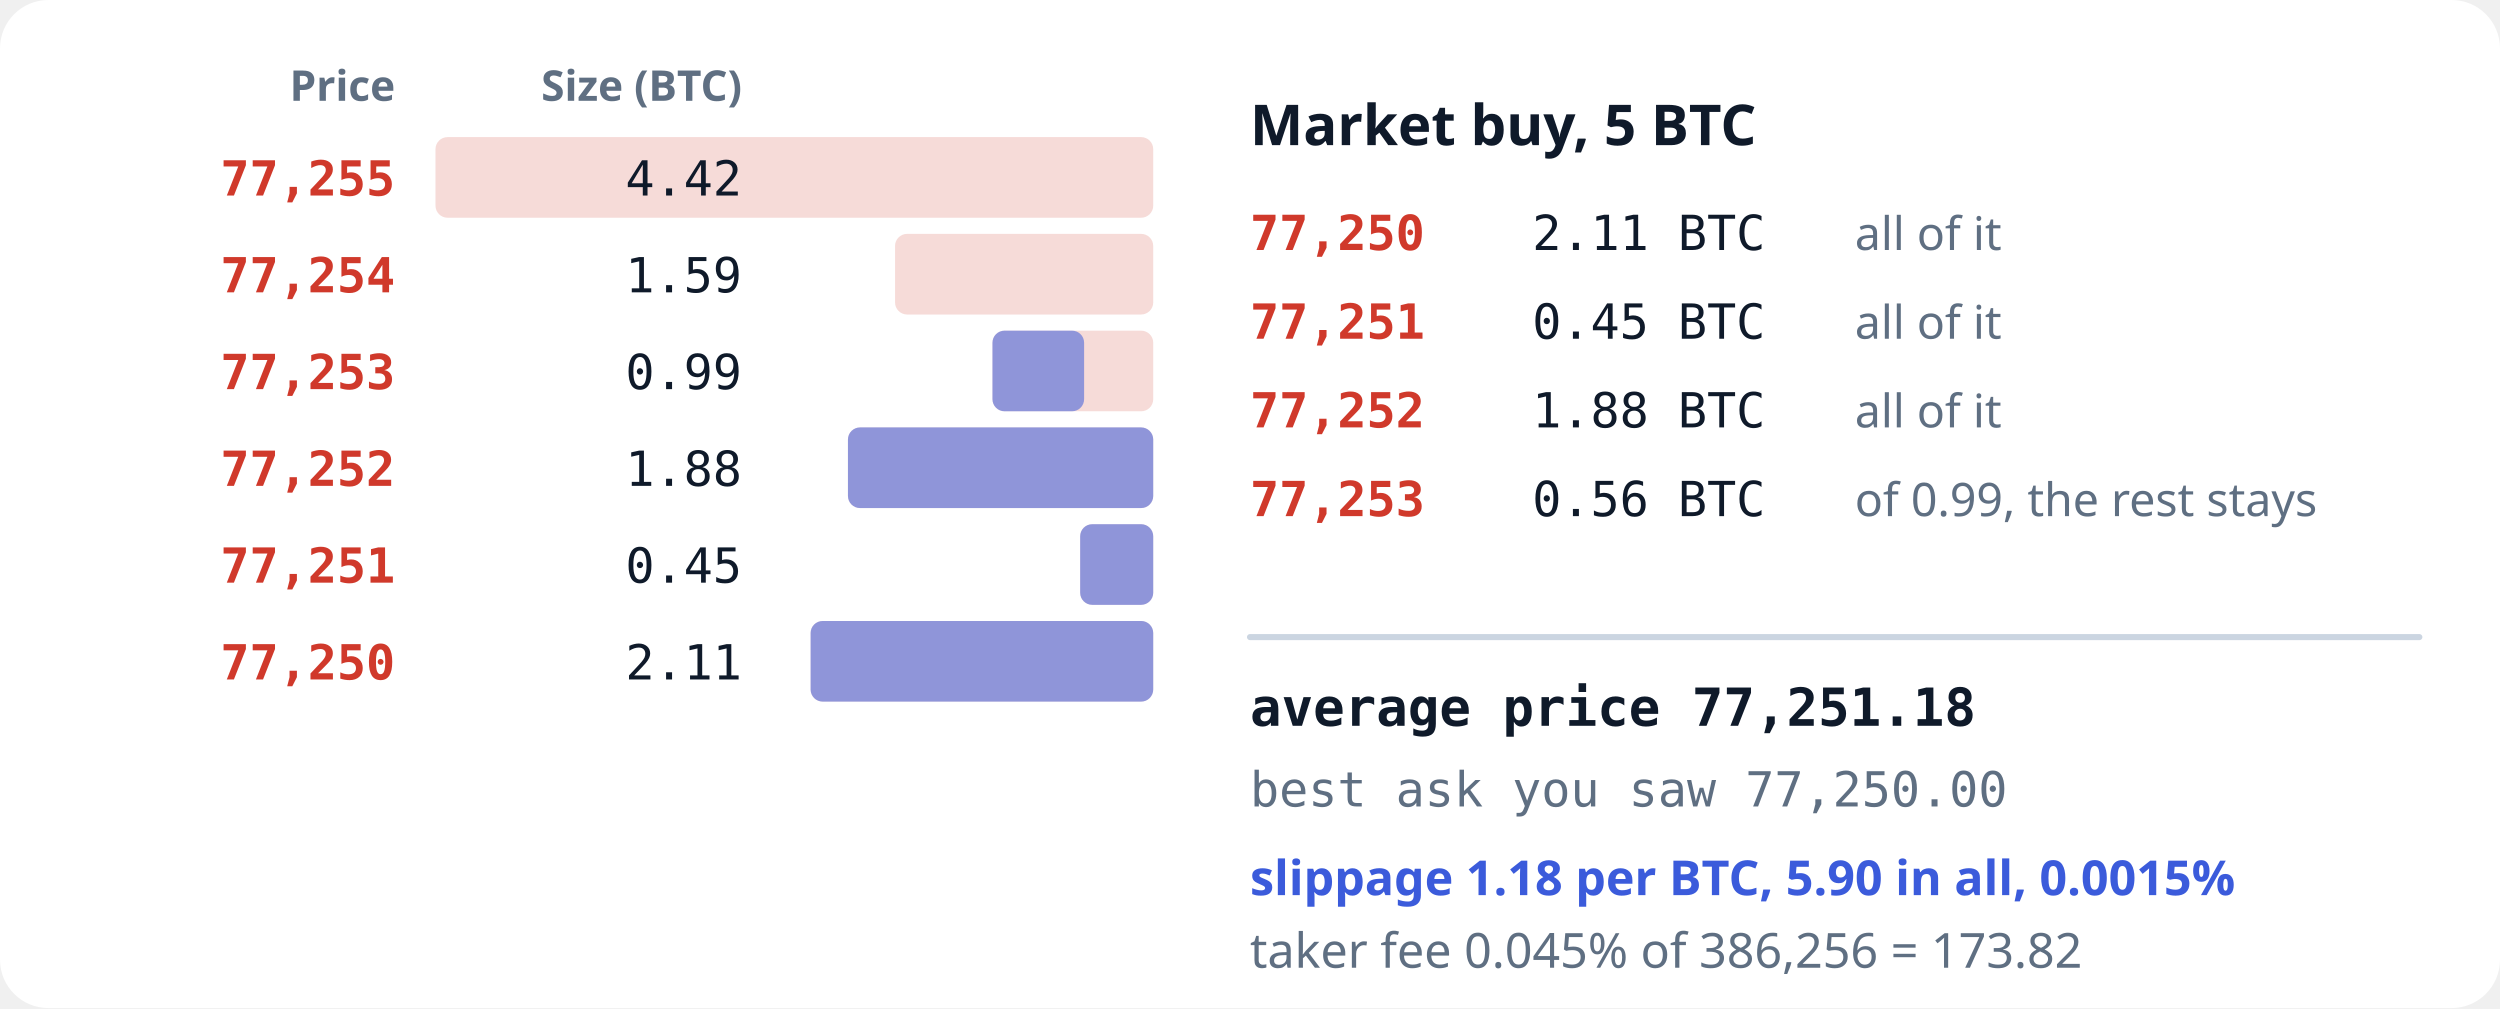
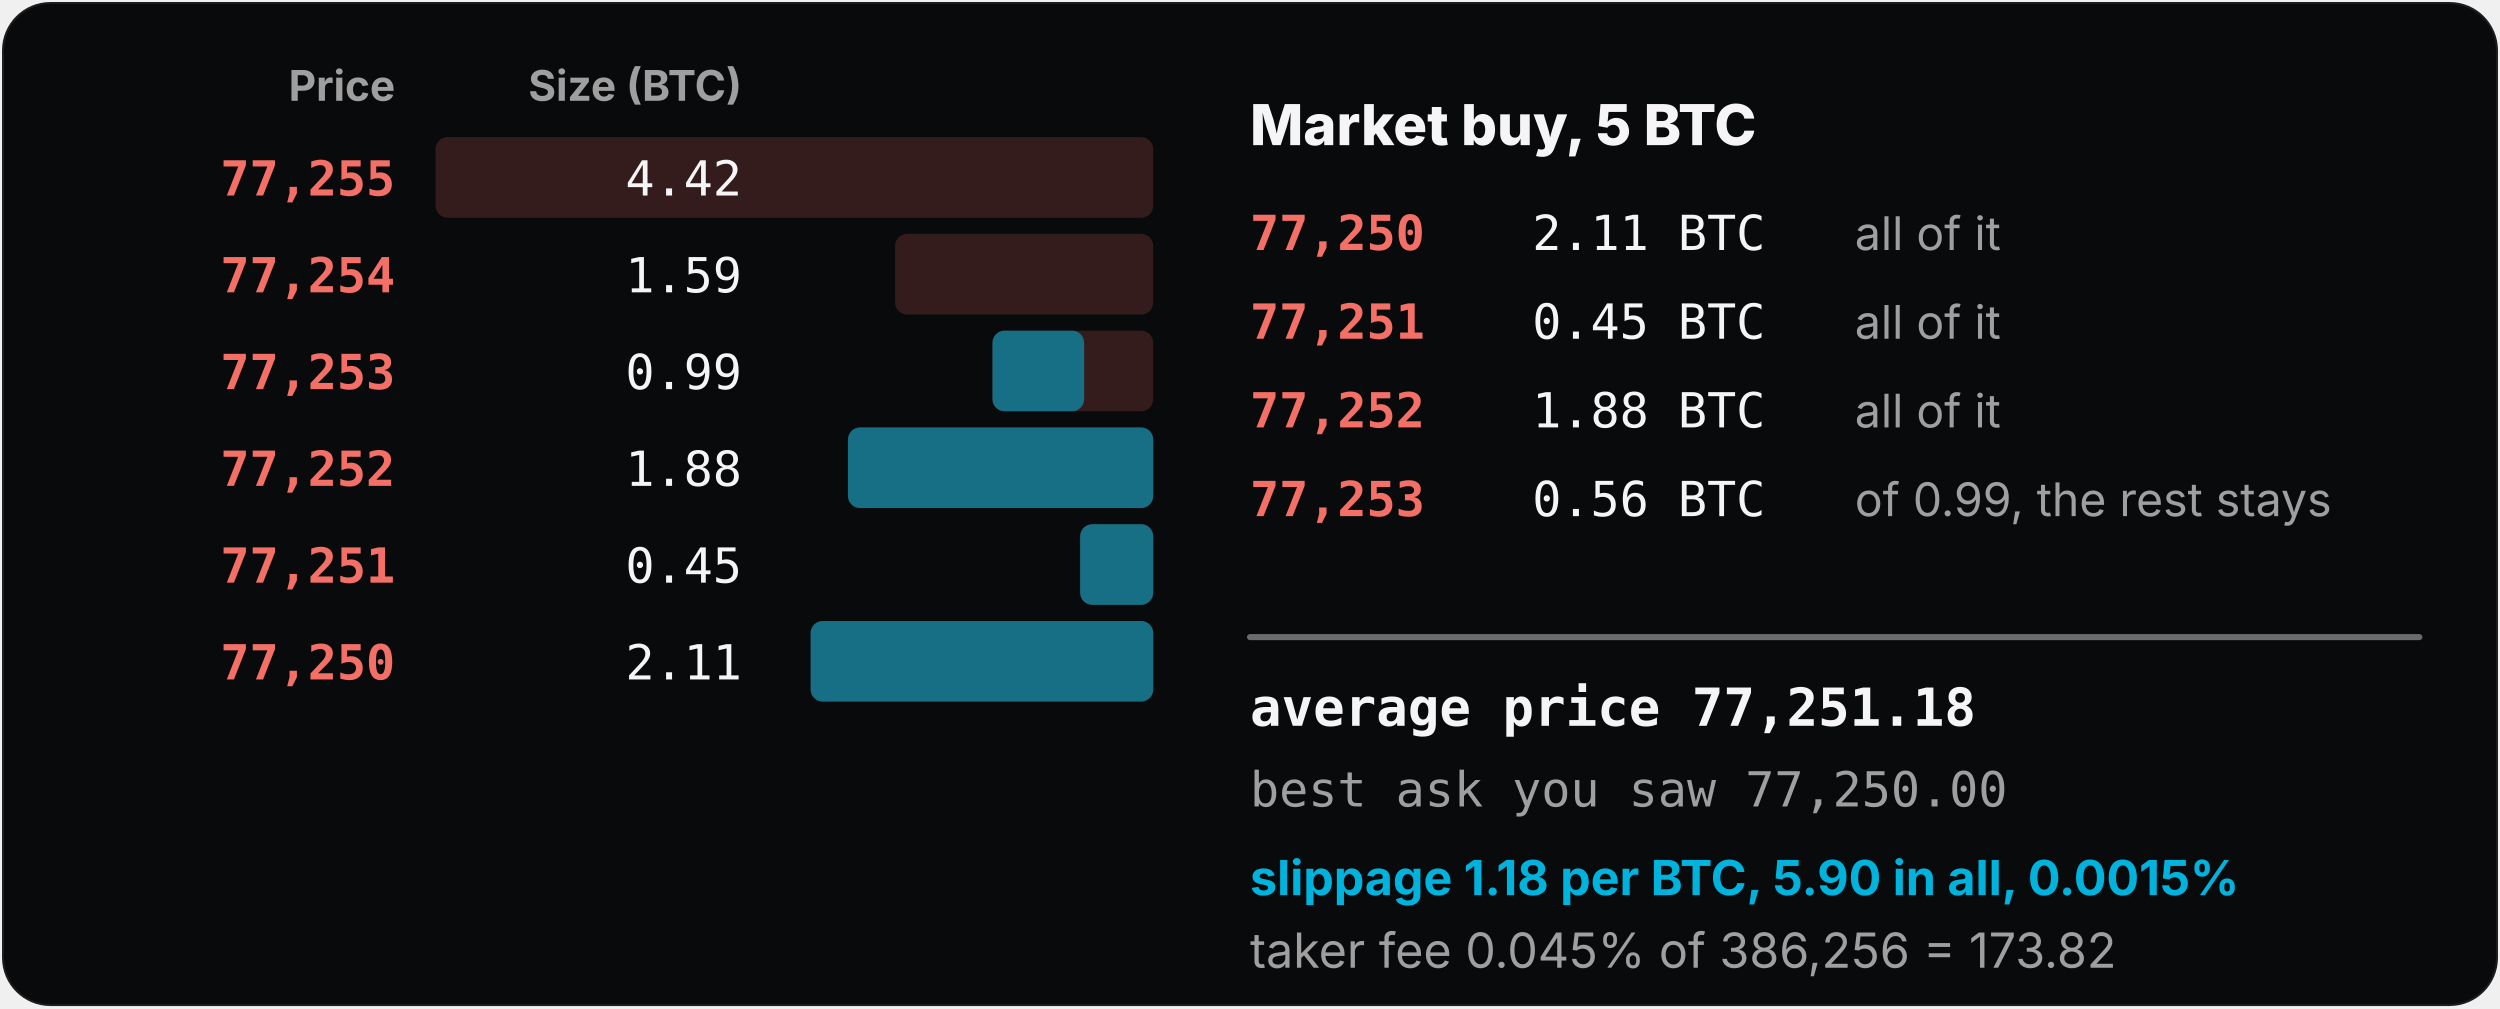
- <svg xmlns="http://www.w3.org/2000/svg" viewBox="0 0 620 250" role="img" aria-label="A 5 BTC market buy consuming 77,250, 77,251 and 77,252 entirely and part of 77,253, with an average fill of 77,251.18 against a best ask of 77,250" style="font-family:Manrope, 'Segoe UI', system-ui, -apple-system, sans-serif;font-size:13px" data-w="620">
-   <rect x="0" y="0" width="620" height="250" rx="12" style="fill:#ffffff" />
+ <svg xmlns="http://www.w3.org/2000/svg" viewBox="0 0 620 250" role="img" aria-label="A 5 BTC market buy consuming 77,250, 77,251 and 77,252 entirely and part of 77,253, with an average fill of 77,251.18 against a best ask of 77,250" style="font-family:Inter, 'Segoe UI', system-ui, -apple-system, sans-serif;font-size:13px" data-w="620">
+   <rect x="0.5" y="0.5" width="619" height="249" rx="12" style="fill:#090a0b;stroke:rgba(255,255,255,.08);stroke-width:1" />
  <defs>
    <marker id="fg4-ink" viewBox="0 0 10 10" refX="9" refY="5" markerWidth="7" markerHeight="7" orient="auto-start-reverse">
-       <path d="M0 0.5 L10 5 L0 9.5 z" style="fill:#0f1a2a" />
+       <path d="M0 0.5 L10 5 L0 9.5 z" style="fill:#f5f5f7" />
    </marker>
    <marker id="fg4-muted" viewBox="0 0 10 10" refX="9" refY="5" markerWidth="7" markerHeight="7" orient="auto-start-reverse">
-       <path d="M0 0.5 L10 5 L0 9.5 z" style="fill:#5f6f82" />
+       <path d="M0 0.5 L10 5 L0 9.5 z" style="fill:#9f9fa0" />
    </marker>
    <marker id="fg4-bid" viewBox="0 0 10 10" refX="9" refY="5" markerWidth="7" markerHeight="7" orient="auto-start-reverse">
-       <path d="M0 0.5 L10 5 L0 9.5 z" style="fill:#15934f" />
+       <path d="M0 0.5 L10 5 L0 9.5 z" style="fill:#4fce8f" />
    </marker>
    <marker id="fg4-ask" viewBox="0 0 10 10" refX="9" refY="5" markerWidth="7" markerHeight="7" orient="auto-start-reverse">
-       <path d="M0 0.5 L10 5 L0 9.5 z" style="fill:#d0392b" />
+       <path d="M0 0.5 L10 5 L0 9.5 z" style="fill:#f47067" />
    </marker>
    <marker id="fg4-you" viewBox="0 0 10 10" refX="9" refY="5" markerWidth="7" markerHeight="7" orient="auto-start-reverse">
-       <path d="M0 0.5 L10 5 L0 9.5 z" style="fill:#3b5bdb" />
+       <path d="M0 0.5 L10 5 L0 9.5 z" style="fill:#00b3dd" />
    </marker>
    <marker id="fg4-oracle" viewBox="0 0 10 10" refX="9" refY="5" markerWidth="7" markerHeight="7" orient="auto-start-reverse">
-       <path d="M0 0.5 L10 5 L0 9.5 z" style="fill:#c07a0c" />
+       <path d="M0 0.5 L10 5 L0 9.5 z" style="fill:#e3a63d" />
    </marker>
    <marker id="fg4-mint" viewBox="0 0 10 10" refX="9" refY="5" markerWidth="7" markerHeight="7" orient="auto-start-reverse">
-       <path d="M0 0.5 L10 5 L0 9.5 z" style="fill:#0e9a86" />
+       <path d="M0 0.5 L10 5 L0 9.5 z" style="fill:#ffffff" />
    </marker>
  </defs>
-   <text x="98" y="25" text-anchor="end" style="fill:#5f6f82;font-size:10.5px;font-weight:700">Price</text>
-   <text x="184" y="25" text-anchor="end" style="fill:#5f6f82;font-size:10.5px;font-weight:700">Size (BTC)</text>
-   <rect x="108" y="34" width="178" height="20" rx="3" style="fill:rgba(208,57,43,.18)" />
-   <text x="98" y="48.5" text-anchor="end" style="fill:#d0392b;font-family:'JetBrains Mono', Consolas, Menlo, monospace;font-size:12px;font-weight:600">77,255</text>
-   <text x="184" y="48.5" text-anchor="end" style="fill:#0f1a2a;font-family:'JetBrains Mono', Consolas, Menlo, monospace;font-size:12px">4.42</text>
-   <rect x="221.97" y="58" width="64.03" height="20" rx="3" style="fill:rgba(208,57,43,.18)" />
-   <text x="98" y="72.5" text-anchor="end" style="fill:#d0392b;font-family:'JetBrains Mono', Consolas, Menlo, monospace;font-size:12px;font-weight:600">77,254</text>
-   <text x="184" y="72.5" text-anchor="end" style="fill:#0f1a2a;font-family:'JetBrains Mono', Consolas, Menlo, monospace;font-size:12px">1.59</text>
-   <rect x="246.13" y="82" width="39.87" height="20" rx="3" style="fill:rgba(208,57,43,.18)" />
-   <rect x="246.13" y="82" width="22.73" height="20" rx="3" style="fill:#3b5bdb;opacity:0.55" />
-   <text x="98" y="96.5" text-anchor="end" style="fill:#d0392b;font-family:'JetBrains Mono', Consolas, Menlo, monospace;font-size:12px;font-weight:600">77,253</text>
-   <text x="184" y="96.5" text-anchor="end" style="fill:#0f1a2a;font-family:'JetBrains Mono', Consolas, Menlo, monospace;font-size:12px">0.99</text>
-   <rect x="210.29" y="106" width="75.71" height="20" rx="3" style="fill:rgba(208,57,43,.18)" />
-   <rect x="210.29" y="106" width="75.71" height="20" rx="3" style="fill:#3b5bdb;opacity:0.55" />
-   <text x="98" y="120.5" text-anchor="end" style="fill:#d0392b;font-family:'JetBrains Mono', Consolas, Menlo, monospace;font-size:12px;font-weight:600">77,252</text>
-   <text x="184" y="120.5" text-anchor="end" style="fill:#0f1a2a;font-family:'JetBrains Mono', Consolas, Menlo, monospace;font-size:12px">1.88</text>
-   <rect x="267.88" y="130" width="18.12" height="20" rx="3" style="fill:rgba(208,57,43,.18)" />
-   <rect x="267.88" y="130" width="18.12" height="20" rx="3" style="fill:#3b5bdb;opacity:0.55" />
-   <text x="98" y="144.5" text-anchor="end" style="fill:#d0392b;font-family:'JetBrains Mono', Consolas, Menlo, monospace;font-size:12px;font-weight:600">77,251</text>
-   <text x="184" y="144.5" text-anchor="end" style="fill:#0f1a2a;font-family:'JetBrains Mono', Consolas, Menlo, monospace;font-size:12px">0.45</text>
-   <rect x="201.03" y="154" width="84.97" height="20" rx="3" style="fill:rgba(208,57,43,.18)" />
-   <rect x="201.03" y="154" width="84.97" height="20" rx="3" style="fill:#3b5bdb;opacity:0.55" />
-   <text x="98" y="168.5" text-anchor="end" style="fill:#d0392b;font-family:'JetBrains Mono', Consolas, Menlo, monospace;font-size:12px;font-weight:600">77,250</text>
-   <text x="184" y="168.5" text-anchor="end" style="fill:#0f1a2a;font-family:'JetBrains Mono', Consolas, Menlo, monospace;font-size:12px">2.11</text>
-   <text x="310" y="36" style="fill:#0f1a2a;font-size:14px;font-weight:800">Market buy, 5 BTC</text>
-   <text x="310" y="62" style="fill:#d0392b;font-family:'JetBrains Mono', Consolas, Menlo, monospace;font-size:12px;font-weight:600">77,250</text>
-   <text x="380" y="62" style="fill:#0f1a2a;font-family:'JetBrains Mono', Consolas, Menlo, monospace;font-size:12px">2.11 BTC</text>
-   <text x="460" y="62" style="fill:#5f6f82;font-size:11.5px">all of it</text>
-   <text x="310" y="84" style="fill:#d0392b;font-family:'JetBrains Mono', Consolas, Menlo, monospace;font-size:12px;font-weight:600">77,251</text>
-   <text x="380" y="84" style="fill:#0f1a2a;font-family:'JetBrains Mono', Consolas, Menlo, monospace;font-size:12px">0.45 BTC</text>
-   <text x="460" y="84" style="fill:#5f6f82;font-size:11.5px">all of it</text>
-   <text x="310" y="106" style="fill:#d0392b;font-family:'JetBrains Mono', Consolas, Menlo, monospace;font-size:12px;font-weight:600">77,252</text>
-   <text x="380" y="106" style="fill:#0f1a2a;font-family:'JetBrains Mono', Consolas, Menlo, monospace;font-size:12px">1.88 BTC</text>
-   <text x="460" y="106" style="fill:#5f6f82;font-size:11.5px">all of it</text>
-   <text x="310" y="128" style="fill:#d0392b;font-family:'JetBrains Mono', Consolas, Menlo, monospace;font-size:12px;font-weight:600">77,253</text>
-   <text x="380" y="128" style="fill:#0f1a2a;font-family:'JetBrains Mono', Consolas, Menlo, monospace;font-size:12px">0.56 BTC</text>
-   <text x="460" y="128" style="fill:#5f6f82;font-size:11.5px">of 0.99, the rest stays</text>
-   <line x1="310" y1="158" x2="600" y2="158" style="stroke:#cbd5e1;stroke-width:1.5;stroke-linecap:round" />
-   <text x="310" y="180" style="fill:#0f1a2a;font-family:'JetBrains Mono', Consolas, Menlo, monospace;font-size:13px;font-weight:700">average price 77,251.18</text>
-   <text x="310" y="200" style="fill:#5f6f82;font-family:'JetBrains Mono', Consolas, Menlo, monospace;font-size:12px">best ask you saw 77,250.00</text>
-   <text x="310" y="222" style="fill:#3b5bdb;font-size:12px;font-weight:700">slippage 1.18 per BTC, 5.90 in all, 0.0015%</text>
-   <text x="310" y="240" style="fill:#5f6f82;font-size:12px">taker fee 0.045% of 386,256 = 173.82</text>
+   <text x="98" y="25" text-anchor="end" style="fill:#9f9fa0;font-size:10.5px;font-weight:700">Price</text>
+   <text x="184" y="25" text-anchor="end" style="fill:#9f9fa0;font-size:10.5px;font-weight:700">Size (BTC)</text>
+   <rect x="108" y="34" width="178" height="20" rx="3" style="fill:rgba(244,112,103,.18)" />
+   <text x="98" y="48.5" text-anchor="end" style="fill:#f47067;font-family:'Roboto Mono', Consolas, Menlo, monospace;font-size:12px;font-weight:600">77,255</text>
+   <text x="184" y="48.5" text-anchor="end" style="fill:#f5f5f7;font-family:'Roboto Mono', Consolas, Menlo, monospace;font-size:12px">4.42</text>
+   <rect x="221.97" y="58" width="64.03" height="20" rx="3" style="fill:rgba(244,112,103,.18)" />
+   <text x="98" y="72.5" text-anchor="end" style="fill:#f47067;font-family:'Roboto Mono', Consolas, Menlo, monospace;font-size:12px;font-weight:600">77,254</text>
+   <text x="184" y="72.5" text-anchor="end" style="fill:#f5f5f7;font-family:'Roboto Mono', Consolas, Menlo, monospace;font-size:12px">1.59</text>
+   <rect x="246.13" y="82" width="39.87" height="20" rx="3" style="fill:rgba(244,112,103,.18)" />
+   <rect x="246.13" y="82" width="22.73" height="20" rx="3" style="fill:#00b3dd;opacity:0.55" />
+   <text x="98" y="96.5" text-anchor="end" style="fill:#f47067;font-family:'Roboto Mono', Consolas, Menlo, monospace;font-size:12px;font-weight:600">77,253</text>
+   <text x="184" y="96.5" text-anchor="end" style="fill:#f5f5f7;font-family:'Roboto Mono', Consolas, Menlo, monospace;font-size:12px">0.99</text>
+   <rect x="210.29" y="106" width="75.71" height="20" rx="3" style="fill:rgba(244,112,103,.18)" />
+   <rect x="210.29" y="106" width="75.71" height="20" rx="3" style="fill:#00b3dd;opacity:0.55" />
+   <text x="98" y="120.5" text-anchor="end" style="fill:#f47067;font-family:'Roboto Mono', Consolas, Menlo, monospace;font-size:12px;font-weight:600">77,252</text>
+   <text x="184" y="120.5" text-anchor="end" style="fill:#f5f5f7;font-family:'Roboto Mono', Consolas, Menlo, monospace;font-size:12px">1.88</text>
+   <rect x="267.88" y="130" width="18.12" height="20" rx="3" style="fill:rgba(244,112,103,.18)" />
+   <rect x="267.88" y="130" width="18.12" height="20" rx="3" style="fill:#00b3dd;opacity:0.55" />
+   <text x="98" y="144.5" text-anchor="end" style="fill:#f47067;font-family:'Roboto Mono', Consolas, Menlo, monospace;font-size:12px;font-weight:600">77,251</text>
+   <text x="184" y="144.5" text-anchor="end" style="fill:#f5f5f7;font-family:'Roboto Mono', Consolas, Menlo, monospace;font-size:12px">0.45</text>
+   <rect x="201.03" y="154" width="84.97" height="20" rx="3" style="fill:rgba(244,112,103,.18)" />
+   <rect x="201.03" y="154" width="84.97" height="20" rx="3" style="fill:#00b3dd;opacity:0.55" />
+   <text x="98" y="168.5" text-anchor="end" style="fill:#f47067;font-family:'Roboto Mono', Consolas, Menlo, monospace;font-size:12px;font-weight:600">77,250</text>
+   <text x="184" y="168.5" text-anchor="end" style="fill:#f5f5f7;font-family:'Roboto Mono', Consolas, Menlo, monospace;font-size:12px">2.11</text>
+   <text x="310" y="36" style="fill:#f5f5f7;font-size:14px;font-weight:800">Market buy, 5 BTC</text>
+   <text x="310" y="62" style="fill:#f47067;font-family:'Roboto Mono', Consolas, Menlo, monospace;font-size:12px;font-weight:600">77,250</text>
+   <text x="380" y="62" style="fill:#f5f5f7;font-family:'Roboto Mono', Consolas, Menlo, monospace;font-size:12px">2.11 BTC</text>
+   <text x="460" y="62" style="fill:#9f9fa0;font-size:11.5px">all of it</text>
+   <text x="310" y="84" style="fill:#f47067;font-family:'Roboto Mono', Consolas, Menlo, monospace;font-size:12px;font-weight:600">77,251</text>
+   <text x="380" y="84" style="fill:#f5f5f7;font-family:'Roboto Mono', Consolas, Menlo, monospace;font-size:12px">0.45 BTC</text>
+   <text x="460" y="84" style="fill:#9f9fa0;font-size:11.5px">all of it</text>
+   <text x="310" y="106" style="fill:#f47067;font-family:'Roboto Mono', Consolas, Menlo, monospace;font-size:12px;font-weight:600">77,252</text>
+   <text x="380" y="106" style="fill:#f5f5f7;font-family:'Roboto Mono', Consolas, Menlo, monospace;font-size:12px">1.88 BTC</text>
+   <text x="460" y="106" style="fill:#9f9fa0;font-size:11.5px">all of it</text>
+   <text x="310" y="128" style="fill:#f47067;font-family:'Roboto Mono', Consolas, Menlo, monospace;font-size:12px;font-weight:600">77,253</text>
+   <text x="380" y="128" style="fill:#f5f5f7;font-family:'Roboto Mono', Consolas, Menlo, monospace;font-size:12px">0.56 BTC</text>
+   <text x="460" y="128" style="fill:#9f9fa0;font-size:11.5px">of 0.99, the rest stays</text>
+   <line x1="310" y1="158" x2="600" y2="158" style="stroke:#6a6b6b;stroke-width:1.5;stroke-linecap:round" />
+   <text x="310" y="180" style="fill:#f5f5f7;font-family:'Roboto Mono', Consolas, Menlo, monospace;font-size:13px;font-weight:700">average price 77,251.18</text>
+   <text x="310" y="200" style="fill:#9f9fa0;font-family:'Roboto Mono', Consolas, Menlo, monospace;font-size:12px">best ask you saw 77,250.00</text>
+   <text x="310" y="222" style="fill:#00b3dd;font-size:12px;font-weight:700">slippage 1.18 per BTC, 5.90 in all, 0.0015%</text>
+   <text x="310" y="240" style="fill:#9f9fa0;font-size:12px">taker fee 0.045% of 386,256 = 173.82</text>
</svg>
